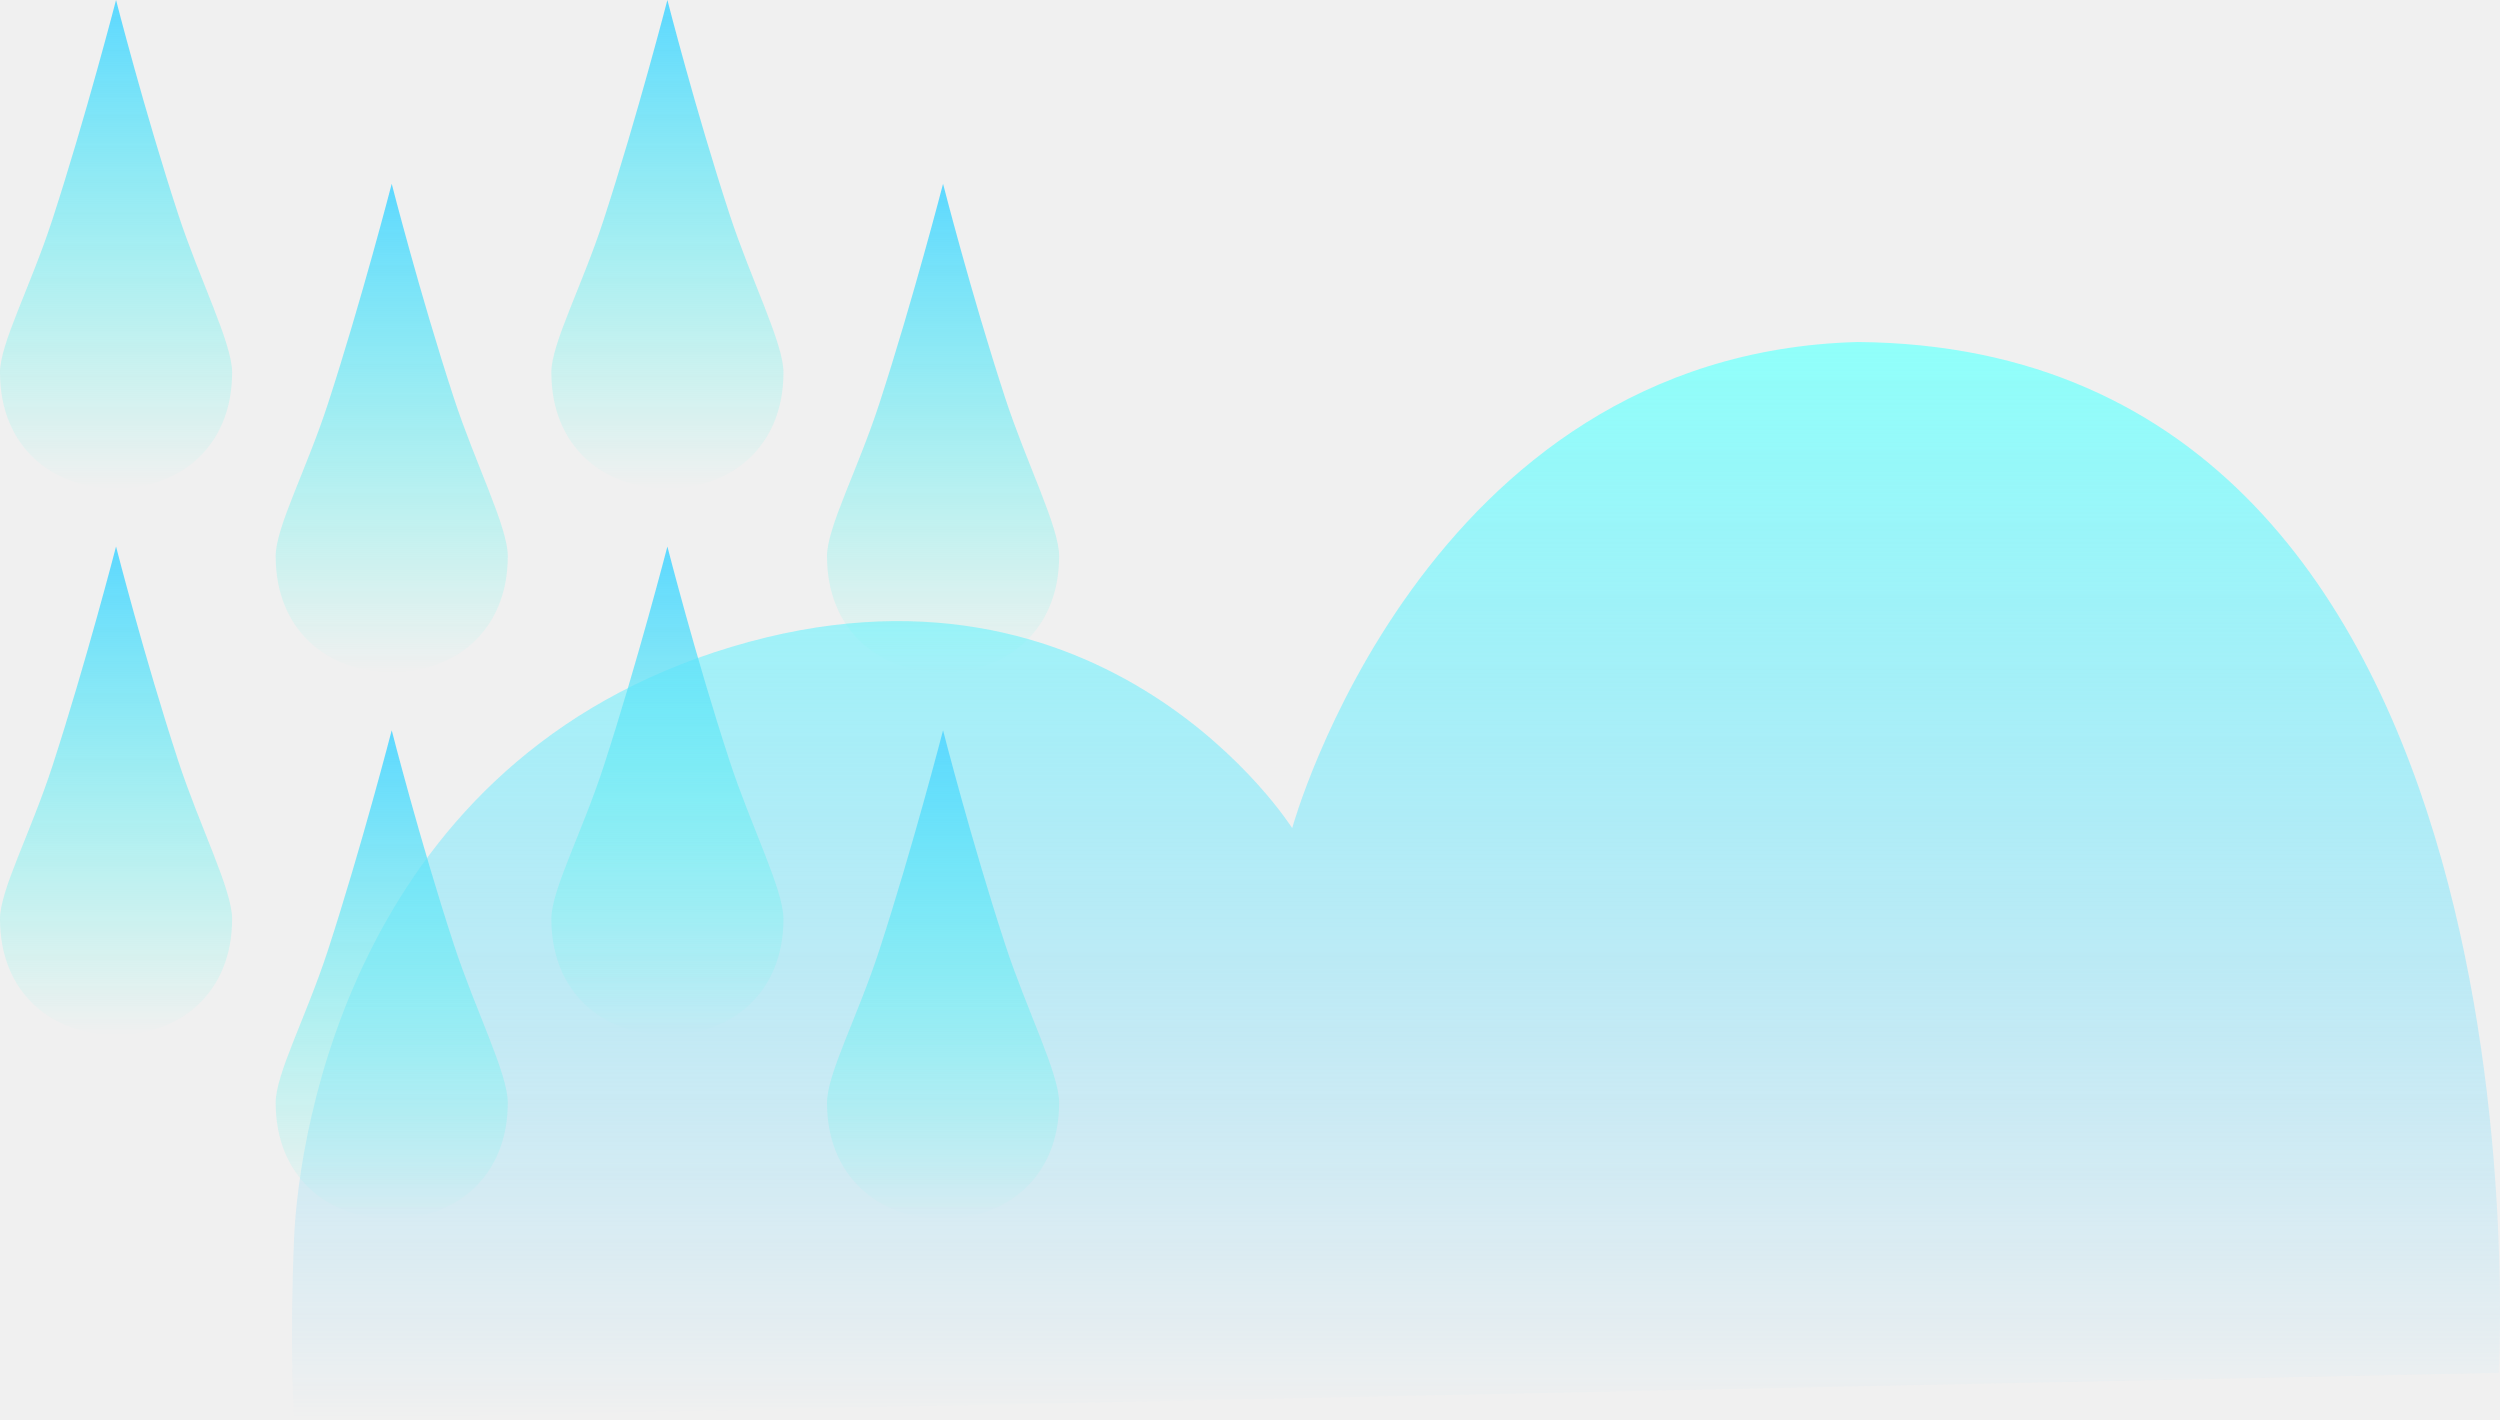
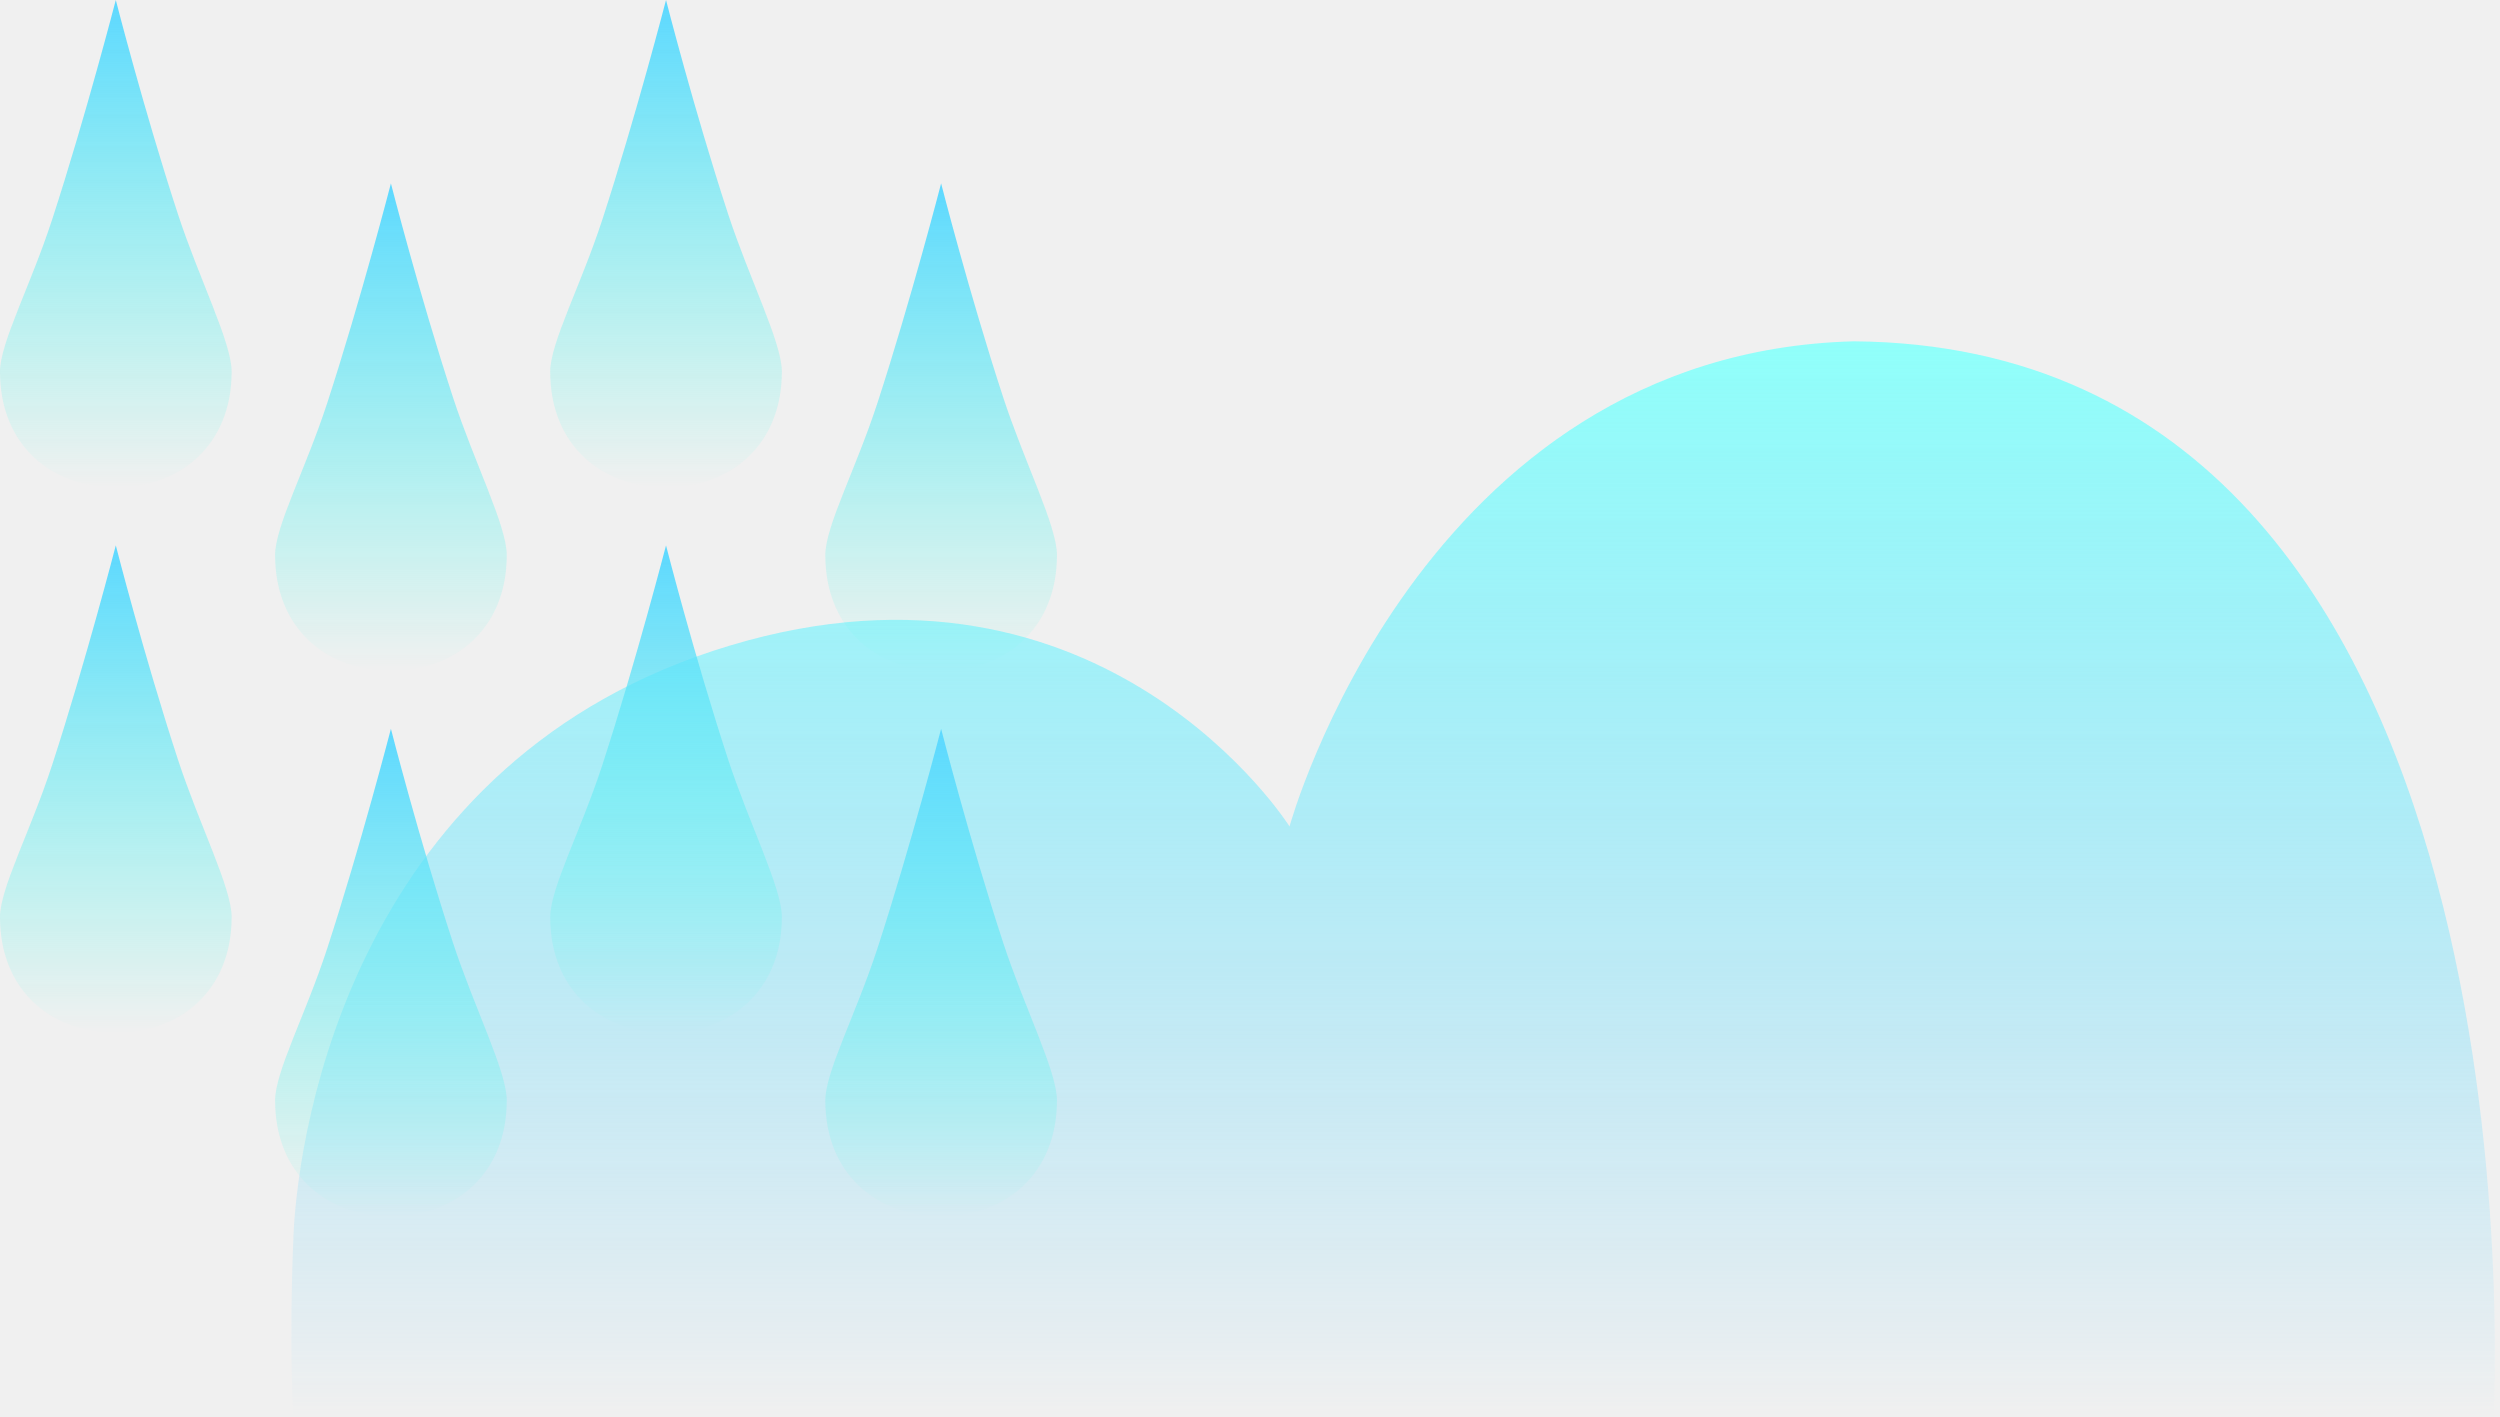
- <svg xmlns="http://www.w3.org/2000/svg" viewBox="0 0 385.636 218.941">
+ <svg xmlns="http://www.w3.org/2000/svg" width="353" height="200" viewBox="0 0 353 200" fill="none">
+   <g clip-path="url(#clip0)">
+     <path d="M41.434 174.582C42.093 158.895 50.295 107.01 103.107 91.141C155.92 75.273 182.082 116.69 182.082 116.69C182.082 116.69 200.471 49.835 261.738 48.194C360.737 48.956 352.082 200.003 352.082 200.003H41.434C41.434 200.003 40.775 190.268 41.434 174.582Z" fill="url(#paint0_linear)" />
+     <path d="M16.351 0C16.351 0 20.32 15.549 25.098 30.156C28.144 39.466 32.707 48.347 32.707 52.474C32.707 62.897 25.385 68.826 16.356 68.826C7.327 68.826 0 62.939 0 52.474C0 48.415 4.317 40.358 7.383 30.938C12.085 16.487 16.351 0 16.351 0Z" fill="url(#paint1_linear)" />
+     <path d="M16.351 77.009C16.351 77.009 20.32 92.557 25.098 107.165C28.144 116.475 32.707 125.356 32.707 129.483C32.707 139.906 25.385 145.835 16.356 145.835C7.327 145.835 0 139.948 0 129.483C0 125.424 4.317 117.367 7.383 107.947C12.085 93.496 16.351 77.009 16.351 77.009Z" fill="url(#paint2_linear)" />
+     <path d="M55.197 25.896C55.197 25.896 59.165 41.445 63.943 56.053C66.989 65.363 71.553 74.244 71.553 78.371C71.553 88.794 64.23 94.722 55.201 94.722C46.172 94.722 38.845 88.836 38.845 78.371C38.845 74.311 43.162 66.254 46.228 56.834C50.93 42.383 55.197 25.896 55.197 25.896Z" fill="url(#paint3_linear)" />
+     <path d="M55.197 102.905C55.197 102.905 59.165 118.454 63.943 133.061C66.989 142.372 71.553 151.253 71.553 155.38C71.553 165.803 64.23 171.731 55.201 171.731C46.172 171.731 38.845 165.845 38.845 155.38C38.845 151.32 43.162 143.263 46.228 133.843C50.93 119.392 55.197 102.905 55.197 102.905Z" fill="url(#paint4_linear)" />
+     <path d="M94.042 0C94.042 0 98.01 15.549 102.788 30.156C105.834 39.466 110.398 48.347 110.398 52.474C110.398 62.897 103.075 68.826 94.046 68.826C85.017 68.826 77.69 62.939 77.69 52.474C77.69 48.415 82.007 40.358 85.073 30.938C89.775 16.487 94.042 0 94.042 0Z" fill="url(#paint5_linear)" />
+     <path d="M94.042 77.009C94.042 77.009 98.01 92.557 102.788 107.165C105.834 116.475 110.398 125.356 110.398 129.483C110.398 139.906 103.075 145.835 94.046 145.835C85.017 145.835 77.69 139.948 77.69 129.483C77.69 125.424 82.007 117.367 85.073 107.947C89.775 93.496 94.042 77.009 94.042 77.009Z" fill="url(#paint6_linear)" />
+     <path d="M132.886 25.896C132.886 25.896 136.854 41.445 141.633 56.053C144.678 65.363 149.242 74.244 149.242 78.371C149.242 88.794 141.92 94.722 132.891 94.722C123.862 94.722 116.535 88.836 116.535 78.371C116.535 74.311 120.852 66.254 123.917 56.834C128.619 42.383 132.886 25.896 132.886 25.896Z" fill="url(#paint7_linear)" />
+     <path d="M132.886 102.905C132.886 102.905 136.854 118.454 141.633 133.061C144.678 142.372 149.242 151.253 149.242 155.38C149.242 165.803 141.92 171.731 132.891 171.731C123.862 171.731 116.535 165.845 116.535 155.38C116.535 151.32 120.852 143.263 123.917 133.843C128.619 119.392 132.886 102.905 132.886 102.905Z" fill="url(#paint8_linear)" />
+   </g>
  <defs>
-     <style>.a{fill:url(#a);}.b{fill:url(#b);}</style>
-     <linearGradient id="a" x1="0.5" x2="0.5" y2="1" gradientUnits="objectBoundingBox">
-       <stop offset="0" stop-color="#90fffa" />
-       <stop offset="1" stop-color="#61ceff" stop-opacity="0" />
+     <linearGradient id="paint0_linear" x1="196.707" y1="48.194" x2="196.707" y2="200.003" gradientUnits="userSpaceOnUse">
+       <stop stop-color="#90FFFA" />
+       <stop offset="1" stop-color="#61CEFF" stop-opacity="0" />
    </linearGradient>
-     <linearGradient id="b" x1="0.5" x2="0.5" y2="1" gradientUnits="objectBoundingBox">
-       <stop offset="0" stop-color="#5dd8ff" />
-       <stop offset="1" stop-color="#54ffe8" stop-opacity="0" />
+     <linearGradient id="paint1_linear" x1="16.354" y1="0" x2="16.354" y2="68.826" gradientUnits="userSpaceOnUse">
+       <stop stop-color="#5DD8FF" />
+       <stop offset="1" stop-color="#54FFE8" stop-opacity="0" />
    </linearGradient>
+     <linearGradient id="paint2_linear" x1="16.354" y1="77.009" x2="16.354" y2="145.835" gradientUnits="userSpaceOnUse">
+       <stop stop-color="#5DD8FF" />
+       <stop offset="1" stop-color="#54FFE8" stop-opacity="0" />
+     </linearGradient>
+     <linearGradient id="paint3_linear" x1="55.199" y1="25.896" x2="55.199" y2="94.722" gradientUnits="userSpaceOnUse">
+       <stop stop-color="#5DD8FF" />
+       <stop offset="1" stop-color="#54FFE8" stop-opacity="0" />
+     </linearGradient>
+     <linearGradient id="paint4_linear" x1="55.199" y1="102.905" x2="55.199" y2="171.731" gradientUnits="userSpaceOnUse">
+       <stop stop-color="#5DD8FF" />
+       <stop offset="1" stop-color="#54FFE8" stop-opacity="0" />
+     </linearGradient>
+     <linearGradient id="paint5_linear" x1="94.044" y1="0" x2="94.044" y2="68.826" gradientUnits="userSpaceOnUse">
+       <stop stop-color="#5DD8FF" />
+       <stop offset="1" stop-color="#54FFE8" stop-opacity="0" />
+     </linearGradient>
+     <linearGradient id="paint6_linear" x1="94.044" y1="77.009" x2="94.044" y2="145.835" gradientUnits="userSpaceOnUse">
+       <stop stop-color="#5DD8FF" />
+       <stop offset="1" stop-color="#54FFE8" stop-opacity="0" />
+     </linearGradient>
+     <linearGradient id="paint7_linear" x1="132.888" y1="25.896" x2="132.888" y2="94.722" gradientUnits="userSpaceOnUse">
+       <stop stop-color="#5DD8FF" />
+       <stop offset="1" stop-color="#54FFE8" stop-opacity="0" />
+     </linearGradient>
+     <linearGradient id="paint8_linear" x1="132.888" y1="102.905" x2="132.888" y2="171.731" gradientUnits="userSpaceOnUse">
+       <stop stop-color="#5DD8FF" />
+       <stop offset="1" stop-color="#54FFE8" stop-opacity="0" />
+     </linearGradient>
+     <clipPath id="clip0">
+       <rect width="352.274" height="200" fill="white" />
+     </clipPath>
  </defs>
-   <g transform="translate(-514 -487)">
-     <path class="a" d="M127.358,288.929c.722-17.173,9.7-73.972,67.514-91.343s86.454,27.968,86.454,27.968,20.131-73.186,87.2-74.983c108.375.835,98.9,159,98.9,159l-340.068,7.186S126.636,306.1,127.358,288.929Z" transform="translate(432 389.187)" />
-     <g transform="translate(-854 325)">
-       <path class="b" d="M17.9,0s4.344,17.021,9.575,33.012c3.334,10.192,8.33,19.914,8.33,24.432,0,11.41-8.016,17.9-17.9,17.9S0,68.9,0,57.444C0,53,4.726,44.18,8.082,33.868,13.229,18.048,17.9,0,17.9,0Z" transform="translate(1368 162)" />
-       <path class="b" d="M17.9,0s4.344,17.021,9.575,33.012c3.334,10.192,8.33,19.914,8.33,24.432,0,11.41-8.016,17.9-17.9,17.9S0,68.9,0,57.444C0,53,4.726,44.18,8.082,33.868,13.229,18.048,17.9,0,17.9,0Z" transform="translate(1368 246.302)" />
-       <path class="b" d="M17.9,0s4.344,17.021,9.575,33.012c3.334,10.192,8.33,19.914,8.33,24.432,0,11.41-8.016,17.9-17.9,17.9S0,68.9,0,57.444C0,53,4.726,44.18,8.082,33.868,13.229,18.048,17.9,0,17.9,0Z" transform="translate(1410.524 190.349)" />
-       <path class="b" d="M17.9,0s4.344,17.021,9.575,33.012c3.334,10.192,8.33,19.914,8.33,24.432,0,11.41-8.016,17.9-17.9,17.9S0,68.9,0,57.444C0,53,4.726,44.18,8.082,33.868,13.229,18.048,17.9,0,17.9,0Z" transform="translate(1410.524 274.651)" />
-       <path class="b" d="M17.9,0s4.344,17.021,9.575,33.012c3.334,10.192,8.33,19.914,8.33,24.432,0,11.41-8.016,17.9-17.9,17.9S0,68.9,0,57.444C0,53,4.726,44.18,8.082,33.868,13.229,18.048,17.9,0,17.9,0Z" transform="translate(1453.048 162)" />
-       <path class="b" d="M17.9,0s4.344,17.021,9.575,33.012c3.334,10.192,8.33,19.914,8.33,24.432,0,11.41-8.016,17.9-17.9,17.9S0,68.9,0,57.444C0,53,4.726,44.18,8.082,33.868,13.229,18.048,17.9,0,17.9,0Z" transform="translate(1453.048 246.302)" />
-       <path class="b" d="M17.9,0s4.344,17.021,9.575,33.012c3.334,10.192,8.33,19.914,8.33,24.432,0,11.41-8.016,17.9-17.9,17.9S0,68.9,0,57.444C0,53,4.726,44.18,8.082,33.868,13.229,18.048,17.9,0,17.9,0Z" transform="translate(1495.571 190.349)" />
-       <path class="b" d="M17.9,0s4.344,17.021,9.575,33.012c3.334,10.192,8.33,19.914,8.33,24.432,0,11.41-8.016,17.9-17.9,17.9S0,68.9,0,57.444C0,53,4.726,44.18,8.082,33.868,13.229,18.048,17.9,0,17.9,0Z" transform="translate(1495.571 274.651)" />
-     </g>
-   </g>
</svg>
